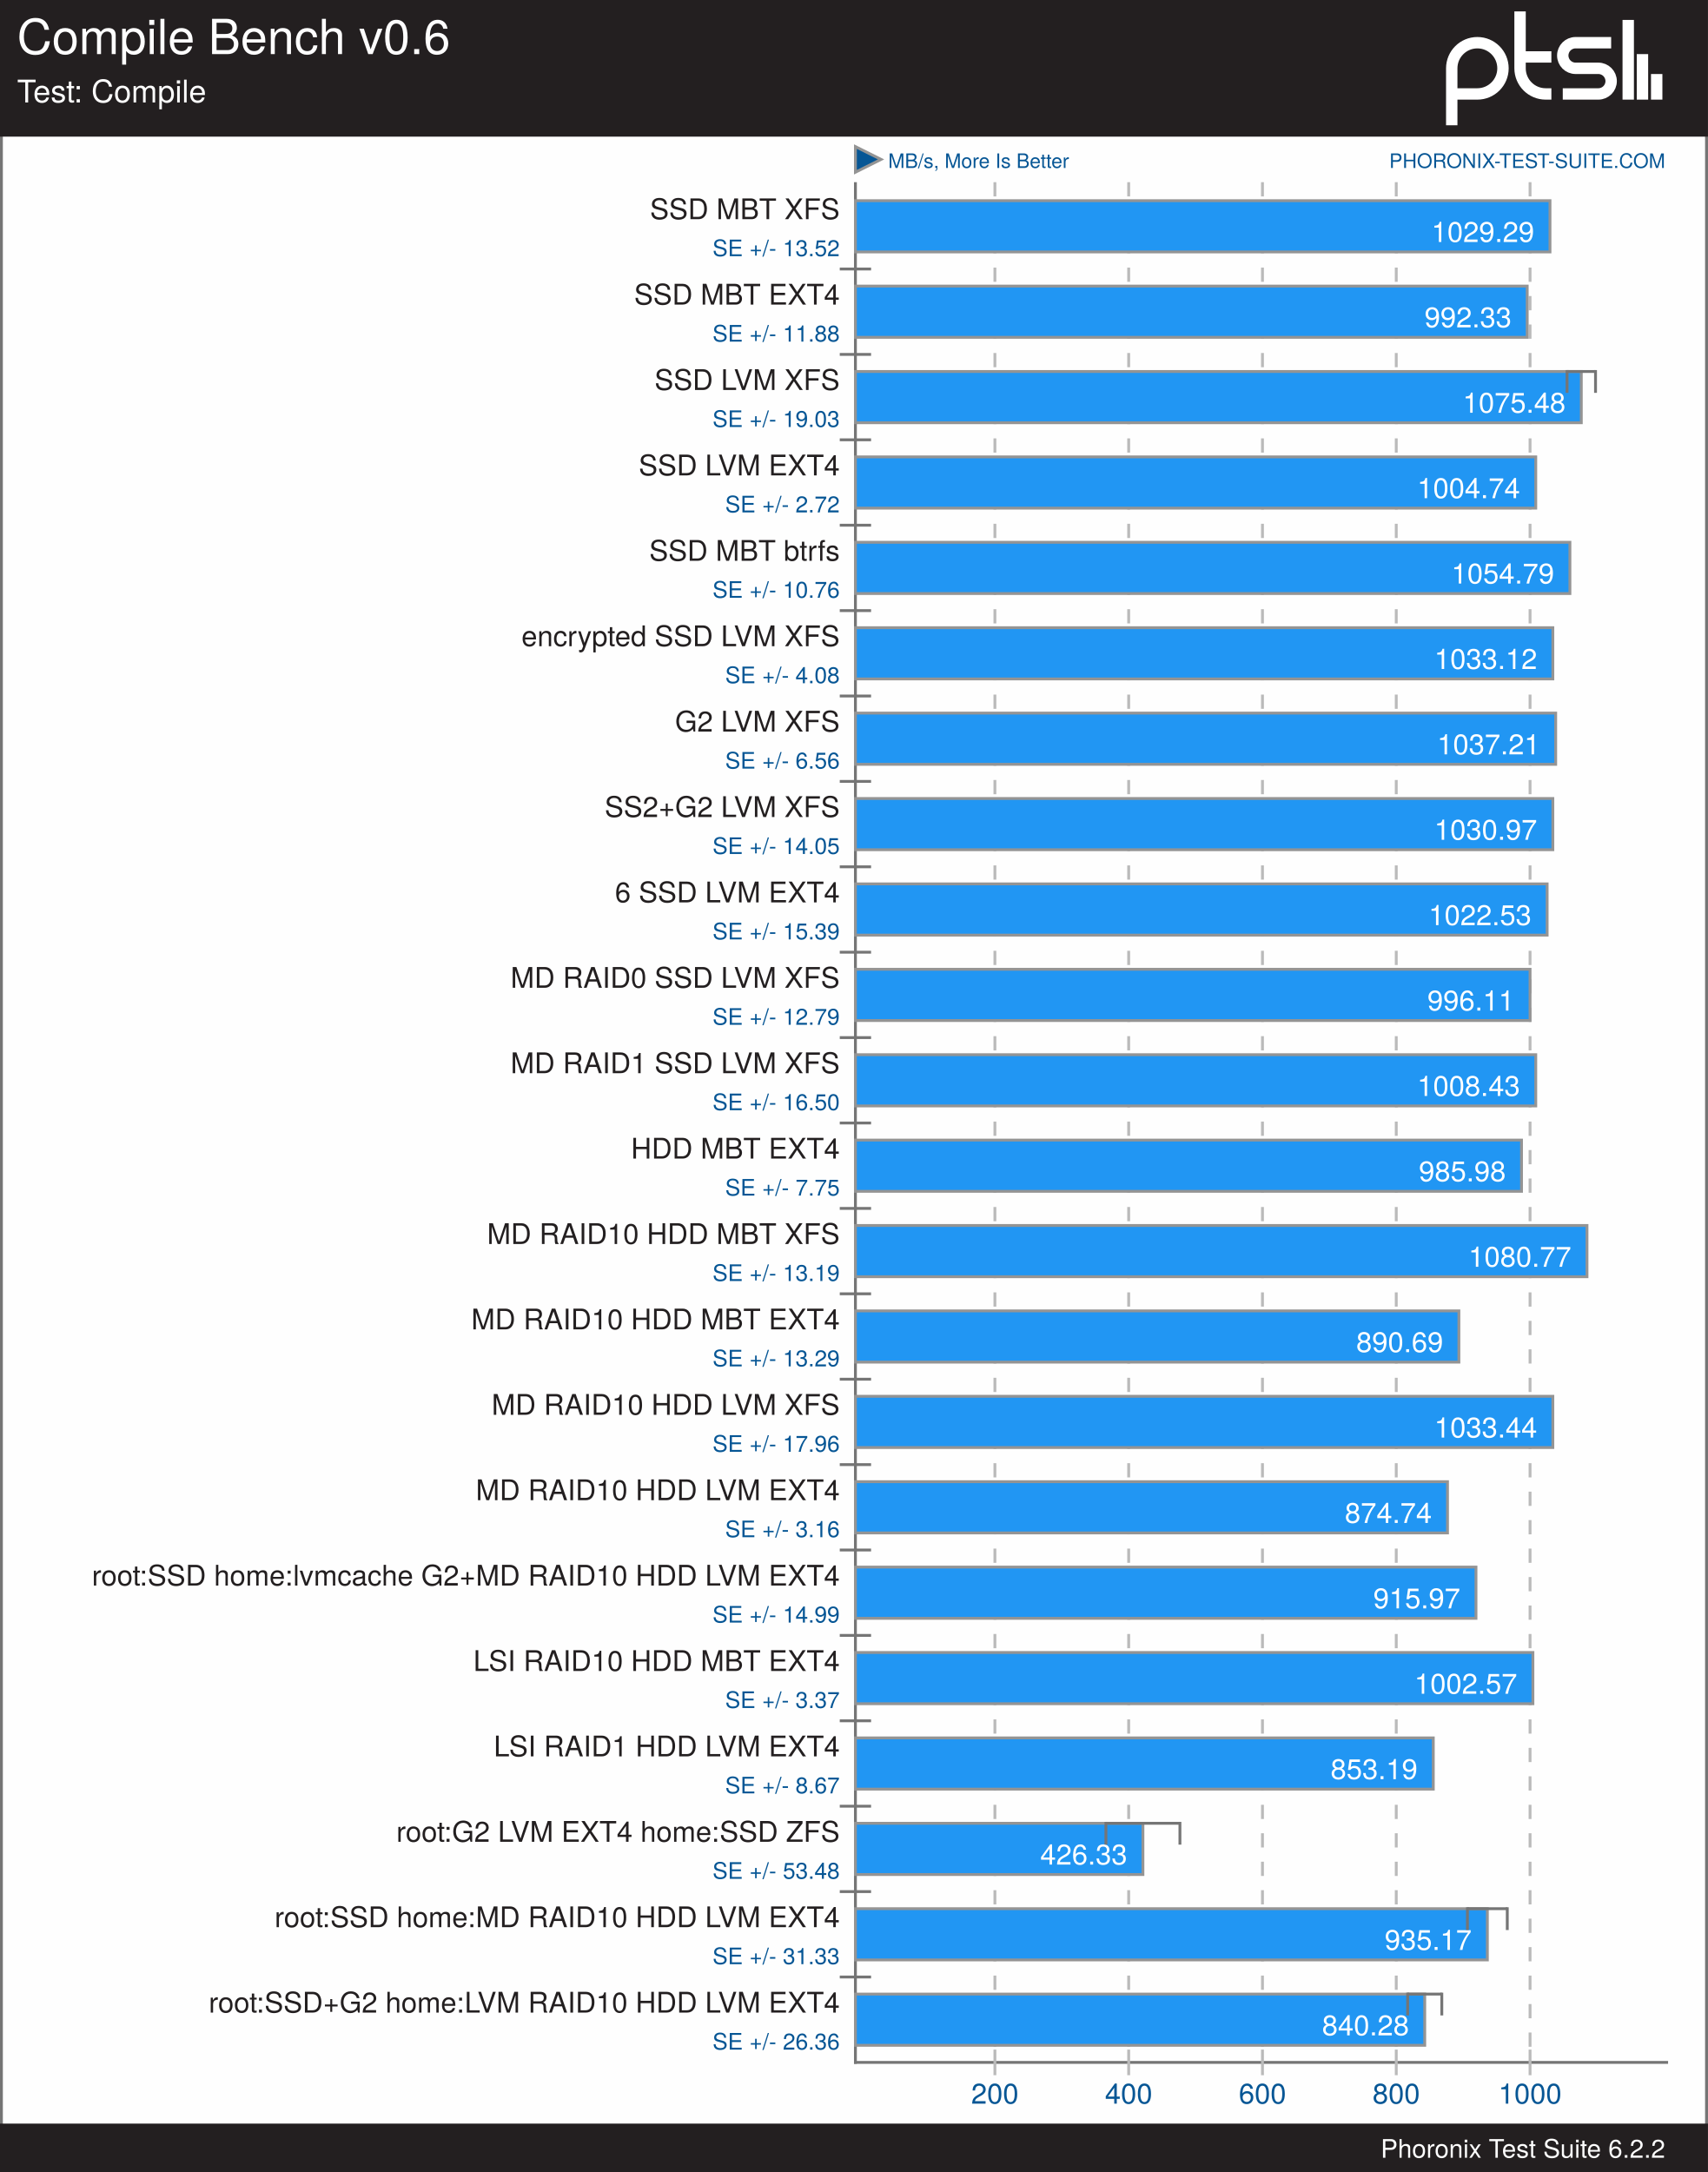
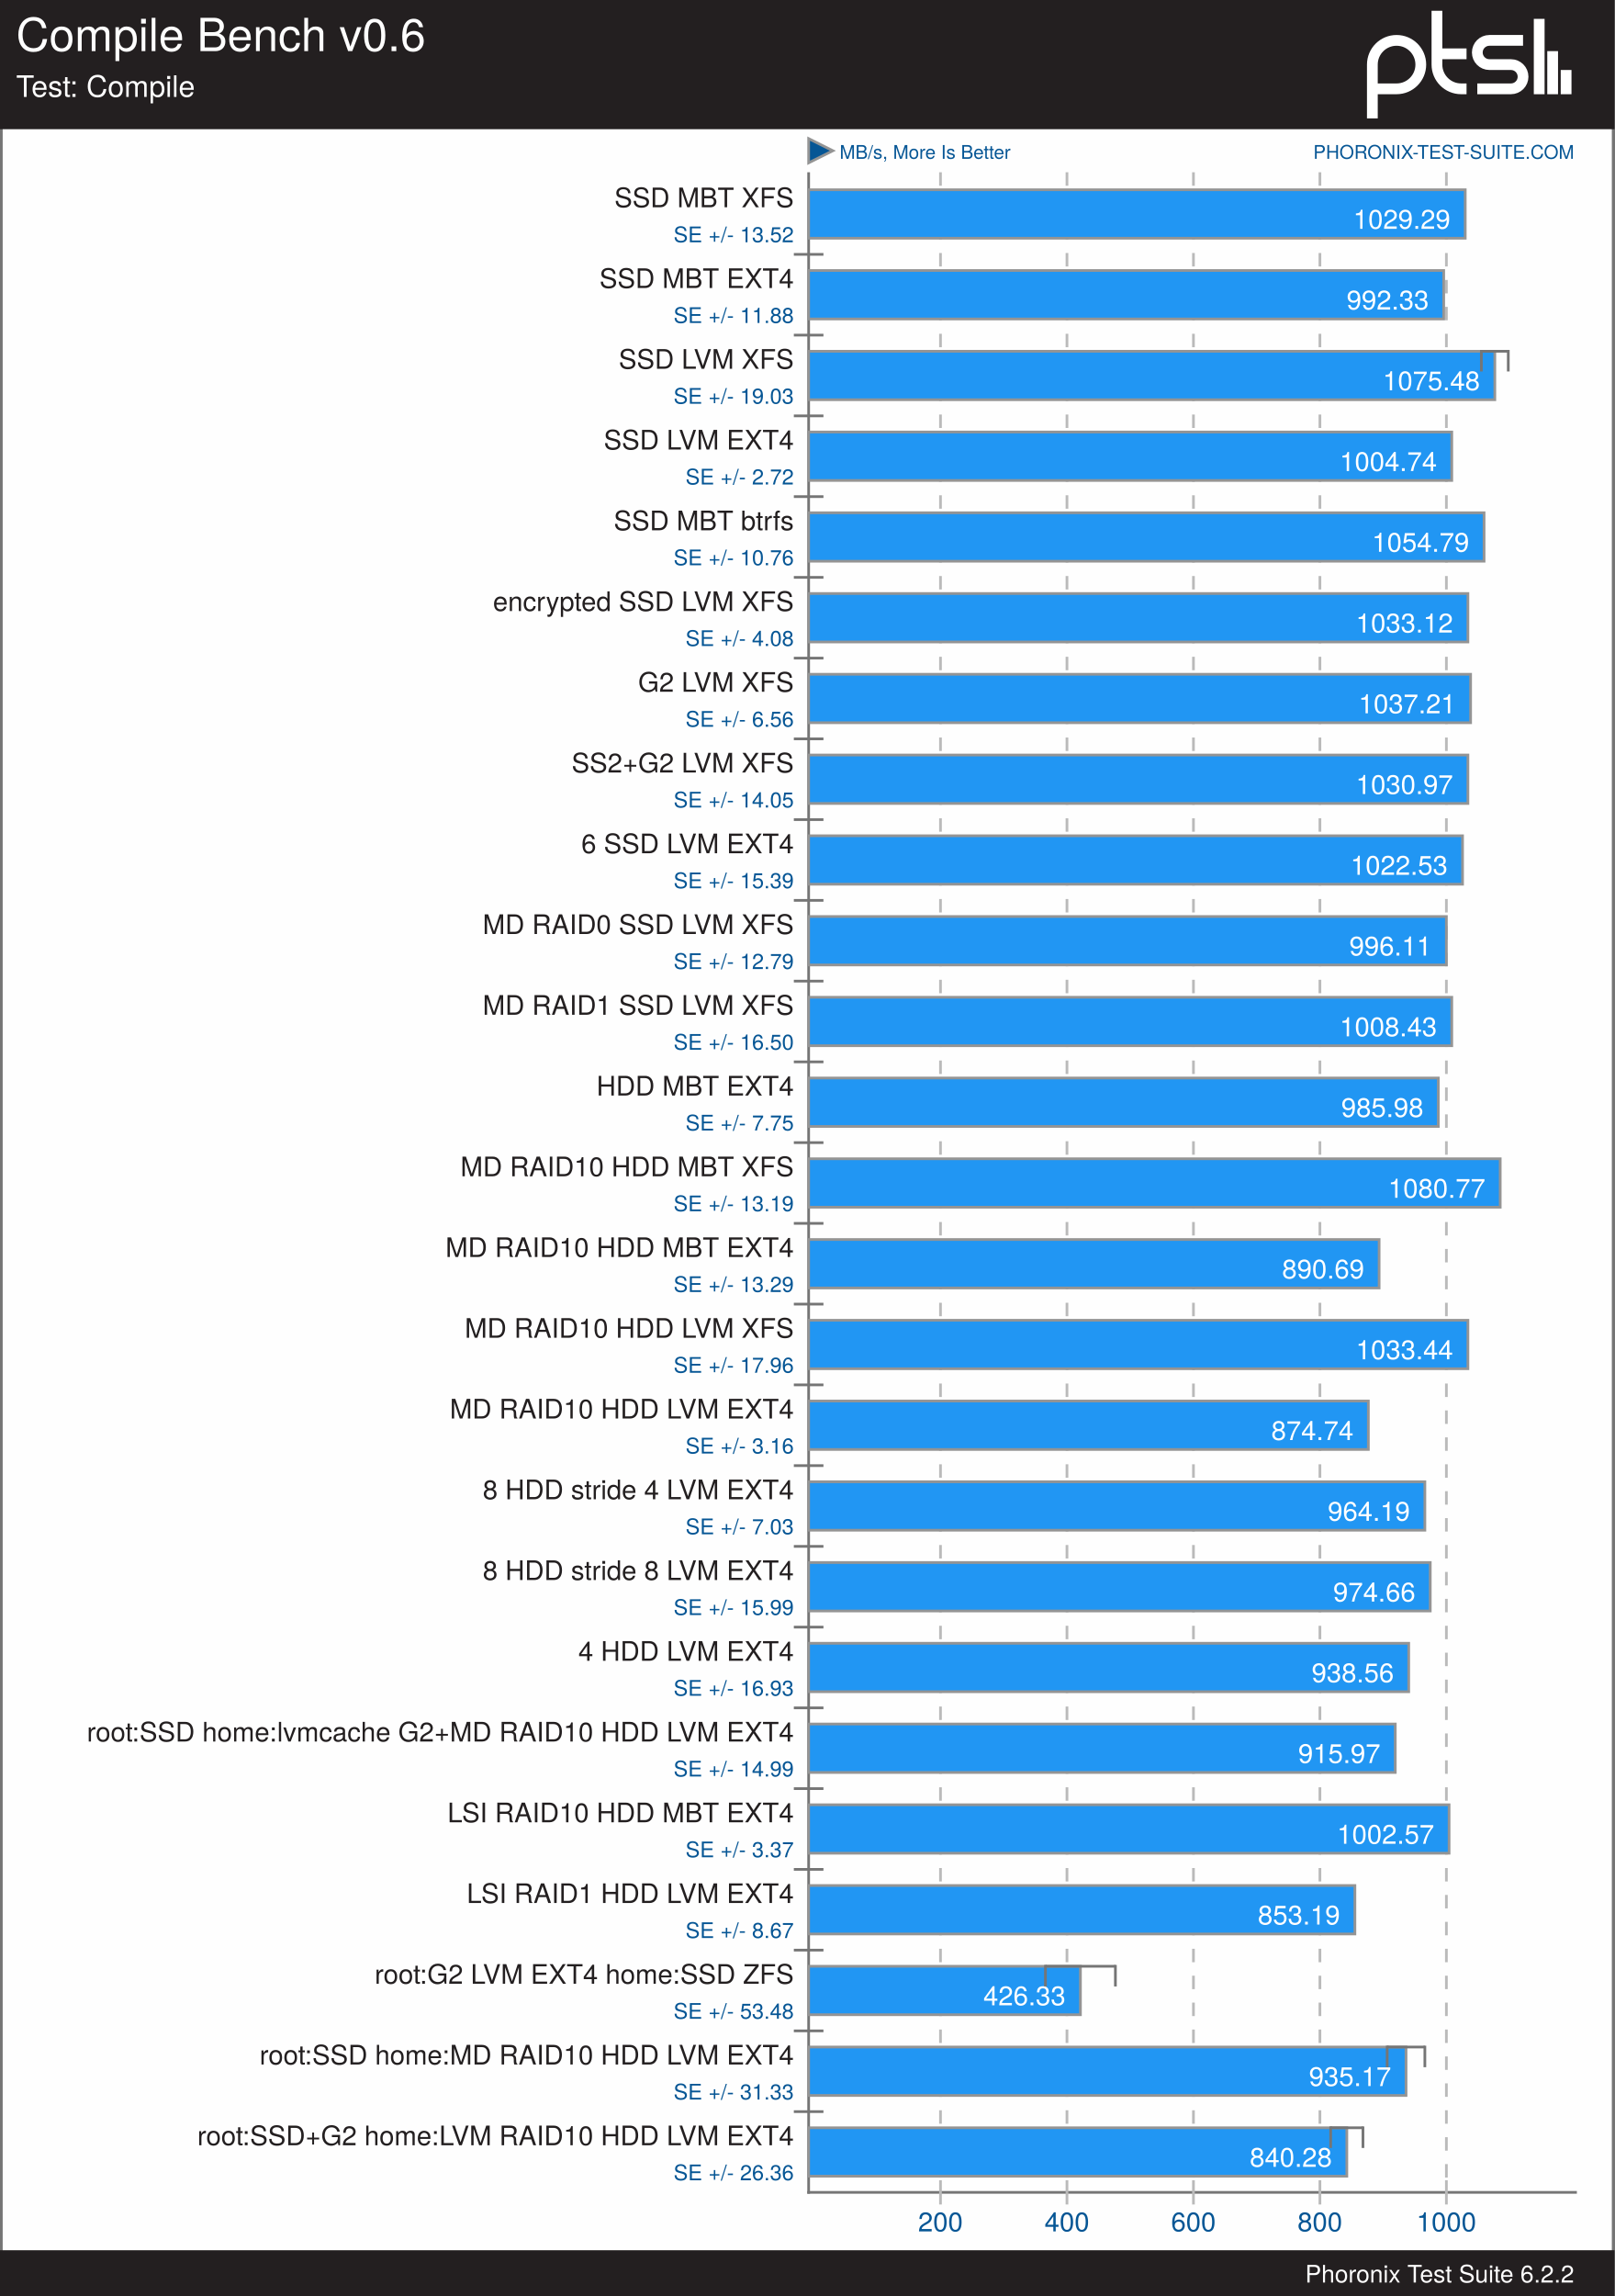
- <svg xmlns="http://www.w3.org/2000/svg" xmlns:xlink="http://www.w3.org/1999/xlink" version="1.1" font-family="sans-serif, droid-sans, helvetica, verdana, tahoma" viewbox="0 0 600 763" width="600" height="763" preserveAspectRatio="xMinYMin meet">
-   <rect x="0" y="0" width="600" height="763" fill="#FEFEFE" stroke="#757575" stroke-width="2" />
+ <svg xmlns="http://www.w3.org/2000/svg" xmlns:xlink="http://www.w3.org/1999/xlink" version="1.1" font-family="sans-serif, droid-sans, helvetica, verdana, tahoma" viewbox="0 0 600 853" width="600" height="853" preserveAspectRatio="xMinYMin meet">
+   <rect x="0" y="0" width="600" height="853" fill="#FEFEFE" stroke="#757575" stroke-width="2" />
  <g stroke="#757575" stroke-width="1">
-     <line x1="300.51" y1="64" x2="300.51" y2="725" />
-     <line x1="300.01" y1="724.5" x2="586" y2="724.5" />
+     <line x1="300.51" y1="64" x2="300.51" y2="815" />
+     <line x1="300.01" y1="814.5" x2="586" y2="814.5" />
  </g>
  <a xlink:href="http://www.phoronix-test-suite.com/" xlink:show="new">
    <text x="585" y="59" font-size="7" fill="#065695" text-anchor="end" xlink:show="new">PHORONIX-TEST-SUITE.COM</text>
  </a>
  <polygon points="309.51,56 300.51,60.5 300.51,51.5" fill="#065695" stroke="#949494" stroke-width="1" />
  <text x="312.01" y="59" font-size="7" fill="#065695" text-anchor="start">MB/s, More Is Better</text>
  <rect x="0" y="0" width="600" height="48" fill="#231f20" />
  <a xlink:href="http://openbenchmarking.org/test/pts/compilebench-1.0.1" xlink:show="new">
    <text x="6" y="19" font-size="17" fill="#FEFEFE" text-anchor="start" xlink:show="new">Compile Bench v0.6</text>
  </a>
  <text x="6" y="36" font-size="11" fill="#FEFEFE" text-anchor="start">Test: Compile</text>
  <path d="m74 22v9m-5-16v16m-5-28v28m-23-2h12.5c2.485 0 4.5-2.015 4.5-4.5s-2.015-4.5-4.5-4.5h-8c-2.485 0-4.5-2.015-4.5-4.5s2.015-4.5 4.5-4.5h12.5m-21 5h-11m11 13h-2c-4.971 0-9-4.029-9-9v-20m-24 40v-20c0-4.971 4.029-9 9-9 4.971 0 9 4.029 9 9s-4.029 9-9 9h-9" stroke="#ffffff" stroke-width="4" fill="none" transform="translate(508,4)" />
-   <line x1="300.51" y1="94" x2="300.51" y2="711" stroke="#757575" stroke-width="11" stroke-dasharray="1,29" />
+   <line x1="300.51" y1="94" x2="300.51" y2="801" stroke="#757575" stroke-width="11" stroke-dasharray="1,29" />
  <g font-size="10" fill="#231f20">
    <text x="295.01" y="77" text-anchor="end">SSD MBT XFS</text>
    <text x="295.01" y="107" text-anchor="end">SSD MBT EXT4</text>
    <text x="295.01" y="137" text-anchor="end">SSD LVM XFS</text>
    <text x="295.01" y="167" text-anchor="end">SSD LVM EXT4</text>
    <text x="295.01" y="197" text-anchor="end">SSD MBT btrfs</text>
    <text x="295.01" y="227" text-anchor="end">encrypted SSD LVM XFS</text>
    <text x="295.01" y="257" text-anchor="end">G2 LVM XFS</text>
    <text x="295.01" y="287" text-anchor="end">SS2+G2 LVM XFS</text>
    <text x="295.01" y="317" text-anchor="end">6 SSD LVM EXT4</text>
    <text x="295.01" y="347" text-anchor="end">MD RAID0 SSD LVM XFS</text>
    <text x="295.01" y="377" text-anchor="end">MD RAID1 SSD LVM XFS</text>
    <text x="295.01" y="407" text-anchor="end">HDD MBT EXT4</text>
    <text x="295.01" y="437" text-anchor="end">MD RAID10 HDD MBT XFS</text>
    <text x="295.01" y="467" text-anchor="end">MD RAID10 HDD MBT EXT4</text>
    <text x="295.01" y="497" text-anchor="end">MD RAID10 HDD LVM XFS</text>
    <text x="295.01" y="527" text-anchor="end">MD RAID10 HDD LVM EXT4</text>
-     <text x="295.01" y="557" text-anchor="end">root:SSD home:lvmcache G2+MD RAID10 HDD LVM EXT4</text>
-     <text x="295.01" y="587" text-anchor="end">LSI RAID10 HDD MBT EXT4</text>
-     <text x="295.01" y="617" text-anchor="end">LSI RAID1 HDD LVM EXT4</text>
-     <text x="295.01" y="647" text-anchor="end">root:G2 LVM EXT4 home:SSD ZFS</text>
-     <text x="295.01" y="677" text-anchor="end">root:SSD home:MD RAID10 HDD LVM EXT4</text>
-     <text x="295.01" y="707" text-anchor="end">root:SSD+G2 home:LVM RAID10 HDD LVM EXT4</text>
+     <text x="295.01" y="557" text-anchor="end">8 HDD stride 4 LVM EXT4</text>
+     <text x="295.01" y="587" text-anchor="end">8 HDD stride 8 LVM EXT4</text>
+     <text x="295.01" y="617" text-anchor="end">4 HDD LVM EXT4</text>
+     <text x="295.01" y="647" text-anchor="end">root:SSD home:lvmcache G2+MD RAID10 HDD LVM EXT4</text>
+     <text x="295.01" y="677" text-anchor="end">LSI RAID10 HDD MBT EXT4</text>
+     <text x="295.01" y="707" text-anchor="end">LSI RAID1 HDD LVM EXT4</text>
+     <text x="295.01" y="737" text-anchor="end">root:G2 LVM EXT4 home:SSD ZFS</text>
+     <text x="295.01" y="767" text-anchor="end">root:SSD home:MD RAID10 HDD LVM EXT4</text>
+     <text x="295.01" y="797" text-anchor="end">root:SSD+G2 home:LVM RAID10 HDD LVM EXT4</text>
  </g>
  <g font-size="10" fill="#065695" text-anchor="middle">
-     <text x="349.51" y="739">200</text>
-     <text x="396.51" y="739">400</text>
-     <text x="443.51" y="739">600</text>
-     <text x="490.51" y="739">800</text>
-     <text x="537.51" y="739">1000</text>
+     <text x="349.51" y="829">200</text>
+     <text x="396.51" y="829">400</text>
+     <text x="443.51" y="829">600</text>
+     <text x="490.51" y="829">800</text>
+     <text x="537.51" y="829">1000</text>
  </g>
  <g stroke="#BABABA" stroke-width="1">
-     <line x1="349.51" y1="64" x2="349.51" y2="719" stroke-dasharray="5,5" />
-     <line x1="349.51" y1="720" x2="349.51" y2="729" />
-     <line x1="396.51" y1="64" x2="396.51" y2="719" stroke-dasharray="5,5" />
-     <line x1="396.51" y1="720" x2="396.51" y2="729" />
-     <line x1="443.51" y1="64" x2="443.51" y2="719" stroke-dasharray="5,5" />
-     <line x1="443.51" y1="720" x2="443.51" y2="729" />
-     <line x1="490.51" y1="64" x2="490.51" y2="719" stroke-dasharray="5,5" />
-     <line x1="490.51" y1="720" x2="490.51" y2="729" />
-     <line x1="537.51" y1="64" x2="537.51" y2="719" stroke-dasharray="5,5" />
-     <line x1="537.51" y1="720" x2="537.51" y2="729" />
+     <line x1="349.51" y1="64" x2="349.51" y2="809" stroke-dasharray="5,5" />
+     <line x1="349.51" y1="810" x2="349.51" y2="819" />
+     <line x1="396.51" y1="64" x2="396.51" y2="809" stroke-dasharray="5,5" />
+     <line x1="396.51" y1="810" x2="396.51" y2="819" />
+     <line x1="443.51" y1="64" x2="443.51" y2="809" stroke-dasharray="5,5" />
+     <line x1="443.51" y1="810" x2="443.51" y2="819" />
+     <line x1="490.51" y1="64" x2="490.51" y2="809" stroke-dasharray="5,5" />
+     <line x1="490.51" y1="810" x2="490.51" y2="819" />
+     <line x1="537.51" y1="64" x2="537.51" y2="809" stroke-dasharray="5,5" />
+     <line x1="537.51" y1="810" x2="537.51" y2="819" />
  </g>
  <g stroke="#949494" stroke-width="1">
    <rect x="300.51" y="70.5" height="18" width="244" fill="#2196f3" xlink:title="SSD MBT XFS: 1029.29" />
    <rect x="300.51" y="100.5" height="18" width="236" fill="#2196f3" xlink:title="SSD MBT EXT4: 992.33" />
    <rect x="300.51" y="130.5" height="18" width="255" fill="#2196f3" xlink:title="SSD LVM XFS: 1075.48" />
    <rect x="300.51" y="160.5" height="18" width="239" fill="#2196f3" xlink:title="SSD LVM EXT4: 1004.74" />
    <rect x="300.51" y="190.5" height="18" width="251" fill="#2196f3" xlink:title="SSD MBT btrfs: 1054.79" />
    <rect x="300.51" y="220.5" height="18" width="245" fill="#2196f3" xlink:title="encrypted SSD LVM XFS: 1033.12" />
    <rect x="300.51" y="250.5" height="18" width="246" fill="#2196f3" xlink:title="G2 LVM XFS: 1037.21" />
    <rect x="300.51" y="280.5" height="18" width="245" fill="#2196f3" xlink:title="SS2+G2 LVM XFS: 1030.97" />
    <rect x="300.51" y="310.5" height="18" width="243" fill="#2196f3" xlink:title="6 SSD LVM EXT4: 1022.53" />
    <rect x="300.51" y="340.5" height="18" width="237" fill="#2196f3" xlink:title="MD RAID0 SSD LVM XFS: 996.11" />
    <rect x="300.51" y="370.5" height="18" width="239" fill="#2196f3" xlink:title="MD RAID1 SSD LVM XFS: 1008.43" />
    <rect x="300.51" y="400.5" height="18" width="234" fill="#2196f3" xlink:title="HDD MBT EXT4: 985.98" />
    <rect x="300.51" y="430.5" height="18" width="257" fill="#2196f3" xlink:title="MD RAID10 HDD MBT XFS: 1080.77" />
    <rect x="300.51" y="460.5" height="18" width="212" fill="#2196f3" xlink:title="MD RAID10 HDD MBT EXT4: 890.69" />
    <rect x="300.51" y="490.5" height="18" width="245" fill="#2196f3" xlink:title="MD RAID10 HDD LVM XFS: 1033.44" />
    <rect x="300.51" y="520.5" height="18" width="208" fill="#2196f3" xlink:title="MD RAID10 HDD LVM EXT4: 874.74" />
-     <rect x="300.51" y="550.5" height="18" width="218" fill="#2196f3" xlink:title="root:SSD home:lvmcache G2+MD RAID10 HDD LVM EXT4: 915.97" />
-     <rect x="300.51" y="580.5" height="18" width="238" fill="#2196f3" xlink:title="LSI RAID10 HDD MBT EXT4: 1002.57" />
-     <rect x="300.51" y="610.5" height="18" width="203" fill="#2196f3" xlink:title="LSI RAID1 HDD LVM EXT4: 853.19" />
-     <rect x="300.51" y="640.5" height="18" width="101" fill="#2196f3" xlink:title="root:G2 LVM EXT4 home:SSD ZFS: 426.33" />
-     <rect x="300.51" y="670.5" height="18" width="222" fill="#2196f3" xlink:title="root:SSD home:MD RAID10 HDD LVM EXT4: 935.17" />
-     <rect x="300.51" y="700.5" height="18" width="200" fill="#2196f3" xlink:title="root:SSD+G2 home:LVM RAID10 HDD LVM EXT4: 840.28" />
+     <rect x="300.51" y="550.5" height="18" width="229" fill="#2196f3" xlink:title="8 HDD stride 4 LVM EXT4: 964.19" />
+     <rect x="300.51" y="580.5" height="18" width="231" fill="#2196f3" xlink:title="8 HDD stride 8 LVM EXT4: 974.66" />
+     <rect x="300.51" y="610.5" height="18" width="223" fill="#2196f3" xlink:title="4 HDD LVM EXT4: 938.56" />
+     <rect x="300.51" y="640.5" height="18" width="218" fill="#2196f3" xlink:title="root:SSD home:lvmcache G2+MD RAID10 HDD LVM EXT4: 915.97" />
+     <rect x="300.51" y="670.5" height="18" width="238" fill="#2196f3" xlink:title="LSI RAID10 HDD MBT EXT4: 1002.57" />
+     <rect x="300.51" y="700.5" height="18" width="203" fill="#2196f3" xlink:title="LSI RAID1 HDD LVM EXT4: 853.19" />
+     <rect x="300.51" y="730.5" height="18" width="101" fill="#2196f3" xlink:title="root:G2 LVM EXT4 home:SSD ZFS: 426.33" />
+     <rect x="300.51" y="760.5" height="18" width="222" fill="#2196f3" xlink:title="root:SSD home:MD RAID10 HDD LVM EXT4: 935.17" />
+     <rect x="300.51" y="790.5" height="18" width="200" fill="#2196f3" xlink:title="root:SSD+G2 home:LVM RAID10 HDD LVM EXT4: 840.28" />
  </g>
  <g font-size="8" fill="#065695" text-anchor="end">
    <text y="90" x="295.01">SE +/- 13.52</text>
    <text y="120" x="295.01">SE +/- 11.88</text>
    <text y="150" x="295.01">SE +/- 19.03</text>
    <text y="180" x="295.01">SE +/- 2.72</text>
    <text y="210" x="295.01">SE +/- 10.76</text>
    <text y="240" x="295.01">SE +/- 4.08</text>
    <text y="270" x="295.01">SE +/- 6.56</text>
    <text y="300" x="295.01">SE +/- 14.05</text>
    <text y="330" x="295.01">SE +/- 15.39</text>
    <text y="360" x="295.01">SE +/- 12.79</text>
    <text y="390" x="295.01">SE +/- 16.50</text>
    <text y="420" x="295.01">SE +/- 7.75</text>
    <text y="450" x="295.01">SE +/- 13.19</text>
    <text y="480" x="295.01">SE +/- 13.29</text>
    <text y="510" x="295.01">SE +/- 17.96</text>
    <text y="540" x="295.01">SE +/- 3.16</text>
-     <text y="570" x="295.01">SE +/- 14.99</text>
-     <text y="600" x="295.01">SE +/- 3.37</text>
-     <text y="630" x="295.01">SE +/- 8.67</text>
-     <text y="660" x="295.01">SE +/- 53.48</text>
-     <text y="690" x="295.01">SE +/- 31.33</text>
-     <text y="720" x="295.01">SE +/- 26.36</text>
+     <text y="570" x="295.01">SE +/- 7.03</text>
+     <text y="600" x="295.01">SE +/- 15.99</text>
+     <text y="630" x="295.01">SE +/- 16.93</text>
+     <text y="660" x="295.01">SE +/- 14.99</text>
+     <text y="690" x="295.01">SE +/- 3.37</text>
+     <text y="720" x="295.01">SE +/- 8.67</text>
+     <text y="750" x="295.01">SE +/- 53.48</text>
+     <text y="780" x="295.01">SE +/- 31.33</text>
+     <text y="810" x="295.01">SE +/- 26.36</text>
  </g>
  <g font-size="10" fill="#FFFFFF">
    <text x="539.01" y="85" text-anchor="end">1029.29</text>
    <text x="531.01" y="115" text-anchor="end">992.33</text>
    <text x="550.01" y="145" text-anchor="end">1075.48</text>
    <text x="534.01" y="175" text-anchor="end">1004.74</text>
    <text x="546.01" y="205" text-anchor="end">1054.79</text>
    <text x="540.01" y="235" text-anchor="end">1033.12</text>
    <text x="541.01" y="265" text-anchor="end">1037.21</text>
    <text x="540.01" y="295" text-anchor="end">1030.97</text>
    <text x="538.01" y="325" text-anchor="end">1022.53</text>
    <text x="532.01" y="355" text-anchor="end">996.11</text>
    <text x="534.01" y="385" text-anchor="end">1008.43</text>
    <text x="529.01" y="415" text-anchor="end">985.98</text>
    <text x="552.01" y="445" text-anchor="end">1080.77</text>
    <text x="507.01" y="475" text-anchor="end">890.69</text>
    <text x="540.01" y="505" text-anchor="end">1033.44</text>
    <text x="503.01" y="535" text-anchor="end">874.74</text>
-     <text x="513.01" y="565" text-anchor="end">915.97</text>
-     <text x="533.01" y="595" text-anchor="end">1002.57</text>
-     <text x="498.01" y="625" text-anchor="end">853.19</text>
-     <text x="396.01" y="655" text-anchor="end">426.33</text>
-     <text x="517.01" y="685" text-anchor="end">935.17</text>
-     <text x="495.01" y="715" text-anchor="end">840.28</text>
+     <text x="524.01" y="565" text-anchor="end">964.19</text>
+     <text x="526.01" y="595" text-anchor="end">974.66</text>
+     <text x="518.01" y="625" text-anchor="end">938.56</text>
+     <text x="513.01" y="655" text-anchor="end">915.97</text>
+     <text x="533.01" y="685" text-anchor="end">1002.57</text>
+     <text x="498.01" y="715" text-anchor="end">853.19</text>
+     <text x="396.01" y="745" text-anchor="end">426.33</text>
+     <text x="517.01" y="775" text-anchor="end">935.17</text>
+     <text x="495.01" y="805" text-anchor="end">840.28</text>
  </g>
  <line x1="550.51" y1="130" x2="550.51" y2="138" stroke="#757575" stroke-width="1" />
  <line x1="560.51" y1="130" x2="560.51" y2="138" stroke="#757575" stroke-width="1" />
  <line x1="550.51" y1="130.5" x2="560.51" y2="130.5" stroke="#757575" stroke-width="1" />
-   <line x1="388.51" y1="640" x2="388.51" y2="648" stroke="#757575" stroke-width="1" />
-   <line x1="414.51" y1="640" x2="414.51" y2="648" stroke="#757575" stroke-width="1" />
-   <line x1="388.51" y1="640.5" x2="414.51" y2="640.5" stroke="#757575" stroke-width="1" />
-   <line x1="515.51" y1="670" x2="515.51" y2="678" stroke="#757575" stroke-width="1" />
-   <line x1="529.51" y1="670" x2="529.51" y2="678" stroke="#757575" stroke-width="1" />
-   <line x1="515.51" y1="670.5" x2="529.51" y2="670.5" stroke="#757575" stroke-width="1" />
-   <line x1="494.51" y1="700" x2="494.51" y2="708" stroke="#757575" stroke-width="1" />
-   <line x1="506.51" y1="700" x2="506.51" y2="708" stroke="#757575" stroke-width="1" />
-   <line x1="494.51" y1="700.5" x2="506.51" y2="700.5" stroke="#757575" stroke-width="1" />
-   <rect x="0" y="746" width="600" height="17" fill="#231f20" />
+   <line x1="388.51" y1="730" x2="388.51" y2="738" stroke="#757575" stroke-width="1" />
+   <line x1="414.51" y1="730" x2="414.51" y2="738" stroke="#757575" stroke-width="1" />
+   <line x1="388.51" y1="730.5" x2="414.51" y2="730.5" stroke="#757575" stroke-width="1" />
+   <line x1="515.51" y1="760" x2="515.51" y2="768" stroke="#757575" stroke-width="1" />
+   <line x1="529.51" y1="760" x2="529.51" y2="768" stroke="#757575" stroke-width="1" />
+   <line x1="515.51" y1="760.5" x2="529.51" y2="760.5" stroke="#757575" stroke-width="1" />
+   <line x1="494.51" y1="790" x2="494.51" y2="798" stroke="#757575" stroke-width="1" />
+   <line x1="506.51" y1="790" x2="506.51" y2="798" stroke="#757575" stroke-width="1" />
+   <line x1="494.51" y1="790.5" x2="506.51" y2="790.5" stroke="#757575" stroke-width="1" />
+   <rect x="0" y="836" width="600" height="17" fill="#231f20" />
  <a xlink:href="http://www.phoronix-test-suite.com/" xlink:show="new">
-     <text x="585" y="758" font-size="9" fill="#FEFEFE" text-anchor="end" xlink:show="new">Phoronix Test Suite 6.2.2</text>
+     <text x="585" y="848" font-size="9" fill="#FEFEFE" text-anchor="end" xlink:show="new">Phoronix Test Suite 6.2.2</text>
  </a>
</svg>
